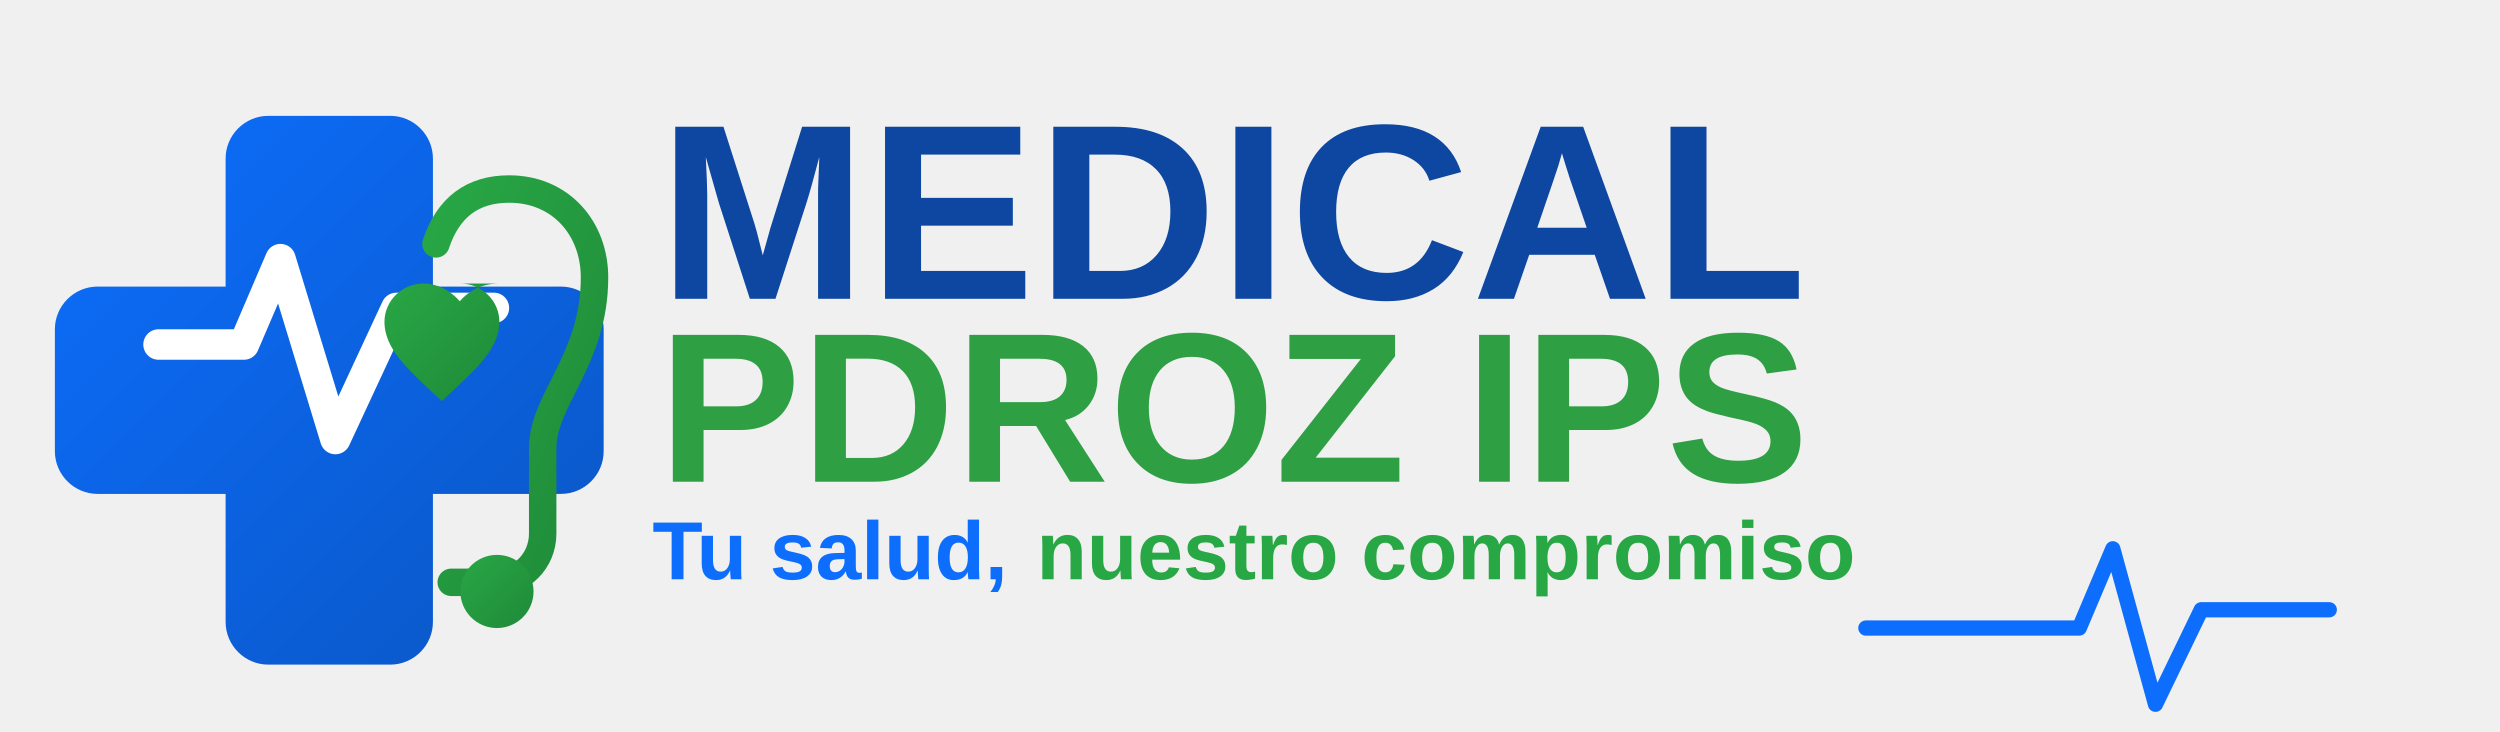
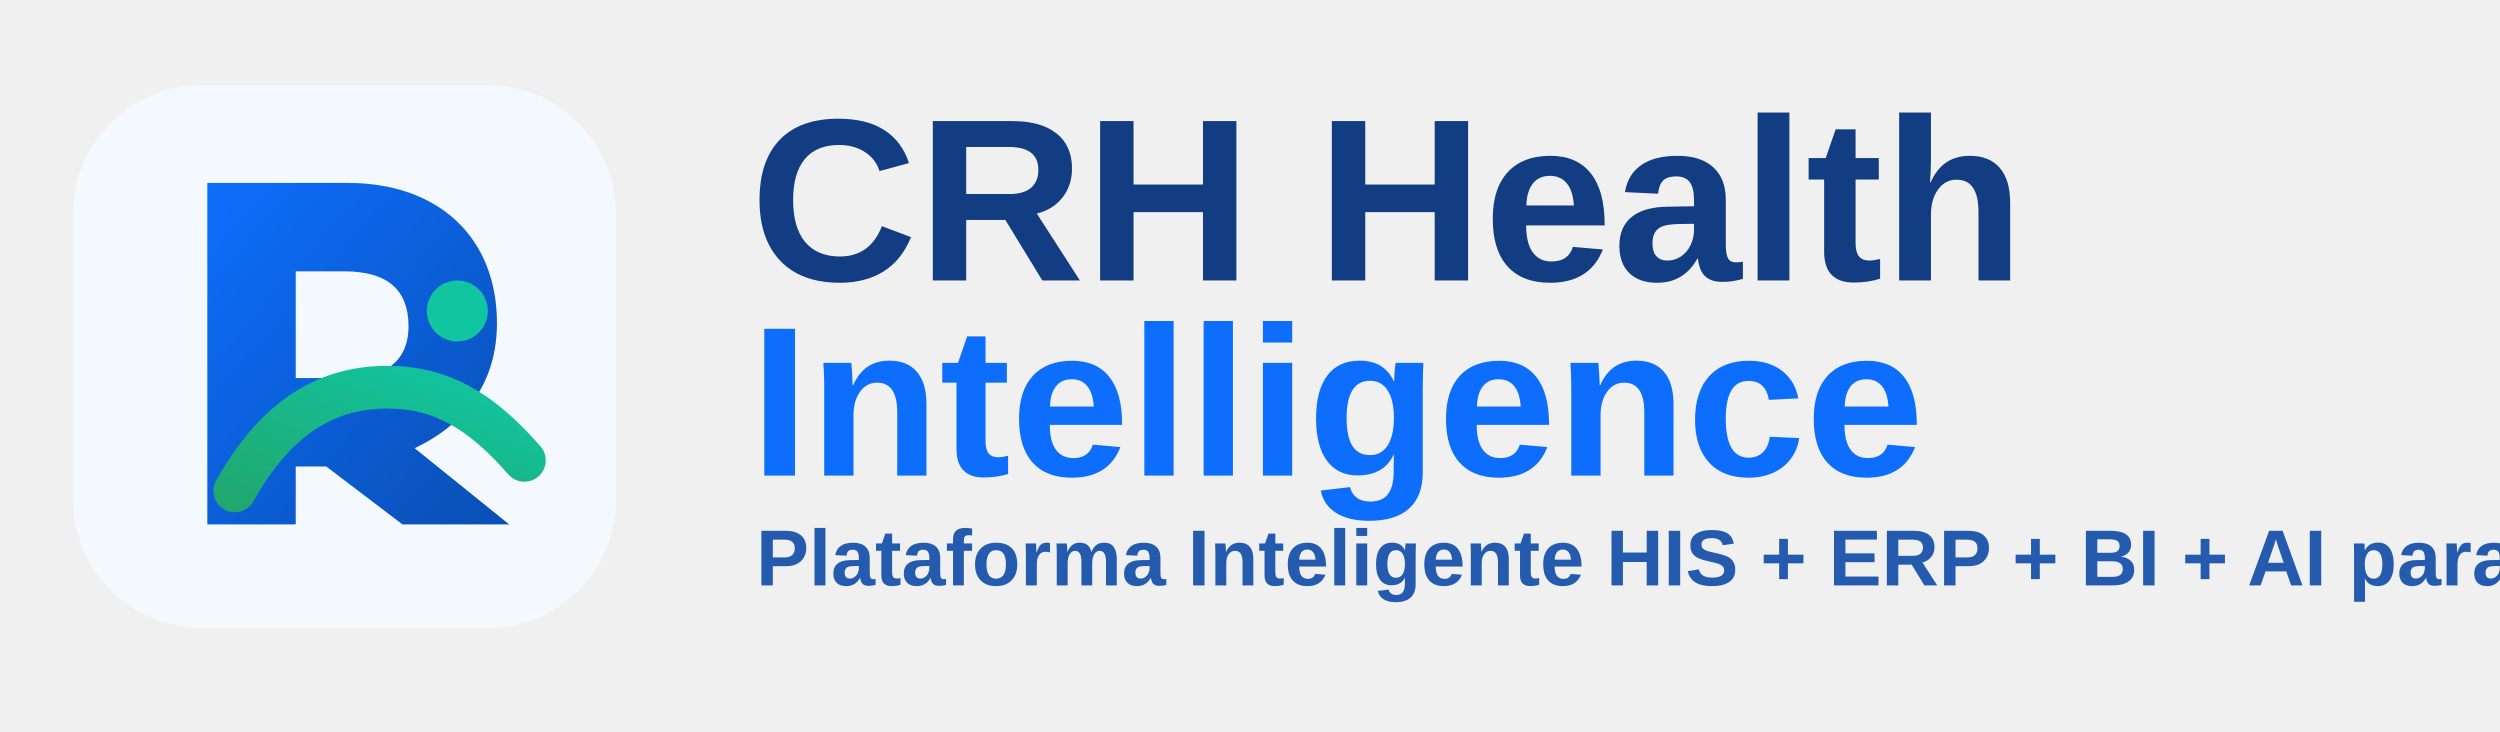
<svg xmlns="http://www.w3.org/2000/svg" viewBox="0 0 820 240" role="img" aria-labelledby="title desc">
  <defs>
-     <linearGradient id="blueGradient" x1="0%" x2="100%" y1="0%" y2="100%">
+     <linearGradient id="crhBlueText" x1="0%" x2="100%" y1="0%" y2="100%">
      <stop offset="0%" stop-color="#0D6EFD" />
-       <stop offset="100%" stop-color="#0A56C4" />
+       <stop offset="100%" stop-color="#0A4FB3" />
    </linearGradient>
-     <linearGradient id="greenGradient" x1="0%" x2="100%" y1="0%" y2="100%">
-       <stop offset="0%" stop-color="#28A745" />
-       <stop offset="100%" stop-color="#1F8A39" />
+     <linearGradient id="crhGreenText" x1="0%" x2="100%" y1="100%" y2="0%">
+       <stop offset="0%" stop-color="#1FA971" />
+       <stop offset="100%" stop-color="#11C5A1" />
    </linearGradient>
  </defs>
-   <g transform="translate(18 28)">
-     <path fill="url(#blueGradient)" d="M88 0c7.7 0 14 6.3 14 14v42h42c7.7 0 14 6.3 14 14v40c0 7.7-6.3 14-14 14h-42v42c0 7.7-6.3 14-14 14H48c-7.7 0-14-6.3-14-14v-42H-8c-7.7 0-14-6.3-14-14V70c0-7.7 6.3-14 14-14h42V14C34 6.3 40.3 0 48 0h40z" transform="translate(22 10)" />
-     <path fill="none" stroke="#FFFFFF" stroke-linecap="round" stroke-linejoin="round" stroke-width="10" d="M34 85h28l12-28 18 59 20-43h32" />
-     <path fill="url(#greenGradient)" d="M133 65c7 0 12.8 5.6 12.8 12.6 0 5.7-3.5 11.1-9.1 16.7l-2.2 2.1-7.6 7.2-7.6-7.2-2.1-2.1c-5.7-5.6-9.1-11-9.1-16.7 0-7 5.8-12.6 12.8-12.6 4.4 0 8.8 2.2 11.9 5.8 3.1-3.6 7.5-5.8 12.9-5.8z" />
-     <path fill="none" stroke="url(#greenGradient)" stroke-linecap="round" stroke-linejoin="round" stroke-width="9" d="M125 52c4-12 12-18 24-18 17 0 28 13 28 29 0 27-17 40-17 56v28c0 9-7 16-16 16h-14" />
-     <circle cx="145" cy="166" r="12" fill="url(#greenGradient)" />
+   <g transform="translate(24 28)">
+     <rect width="178" height="178" rx="42" fill="#F4F8FF" />
+     <path d="M44 32h46c30 0 49 18 49 46 0 19-10 33-27 41l31 25h-35l-25-19H73v19H44V32zm29 64h16c14 0 21-6 21-17 0-12-7-18-21-18H73v35z" fill="url(#crhBlueText)" />
+     <path d="M53 133c13-23 29-34 50-34 18 0 31 8 45 24" fill="none" stroke="url(#crhGreenText)" stroke-linecap="round" stroke-width="14" />
+     <circle cx="126" cy="74" r="10" fill="#11C5A1" />
  </g>
-   <g fill="#0D47A1" font-family="Montserrat, Arial, sans-serif">
-     <text x="216" y="98" font-size="82" font-weight="800" letter-spacing="0.5">MEDICAL</text>
-     <text x="216" y="158" fill="#2E9F43" font-size="70" font-weight="800">PDROZ IPS</text>
+   <g fill="#123D82" font-family="Montserrat, Arial, sans-serif">
+     <text x="246" y="92" font-size="76" font-weight="800">CRH Health</text>
+     <text x="246" y="156" fill="#0D6EFD" font-size="70" font-weight="800">Intelligence</text>
  </g>
-   <g transform="translate(214 190)">
-     <text fill="#0D6EFD" font-family="Montserrat, Arial, sans-serif" font-size="27" font-weight="600">Tu salud, </text>
-     <text x="126" fill="#28A745" font-family="Montserrat, Arial, sans-serif" font-size="27" font-weight="700">nuestro compromiso</text>
-     <path d="M398 16h70l11-26 14 51 15-31h42" fill="none" stroke="#0D6EFD" stroke-linecap="round" stroke-linejoin="round" stroke-width="5" />
+   <g transform="translate(248 192)">
+     <text fill="#255BAE" font-family="Montserrat, Arial, sans-serif" font-size="26" font-weight="600">
+       Plataforma Inteligente HIS + ERP + BI + AI para IPS
+     </text>
  </g>
</svg>
